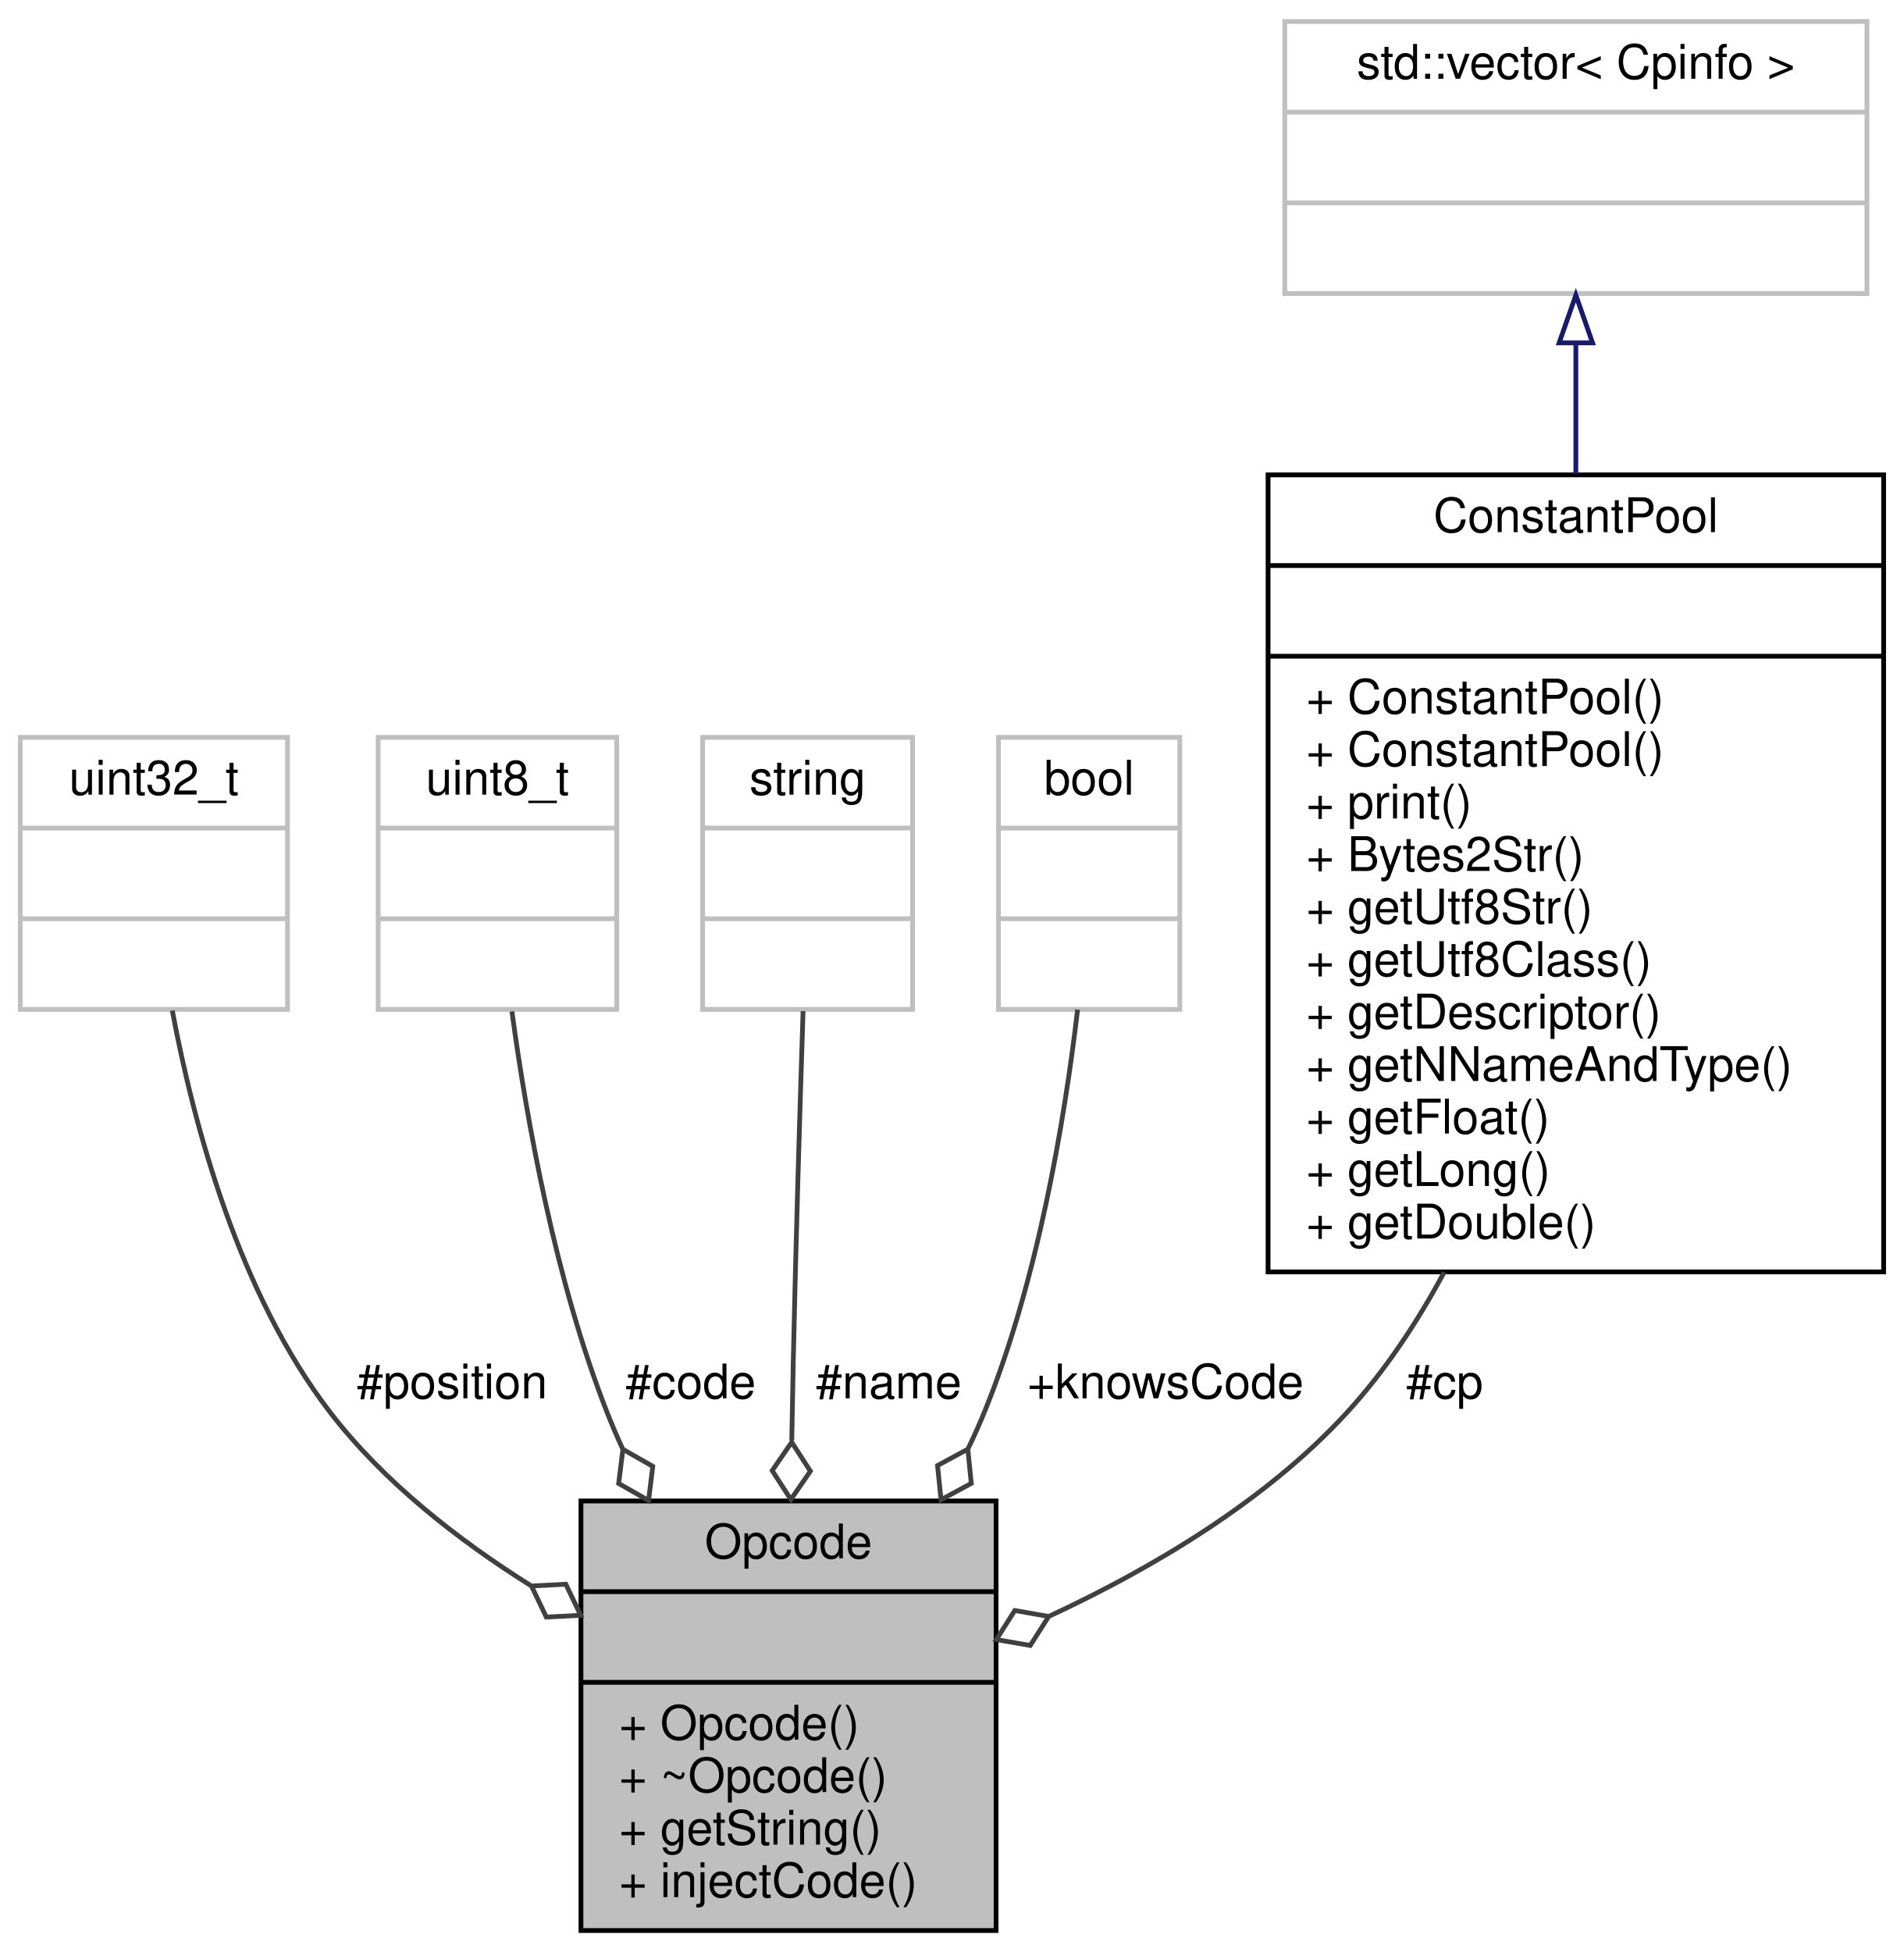
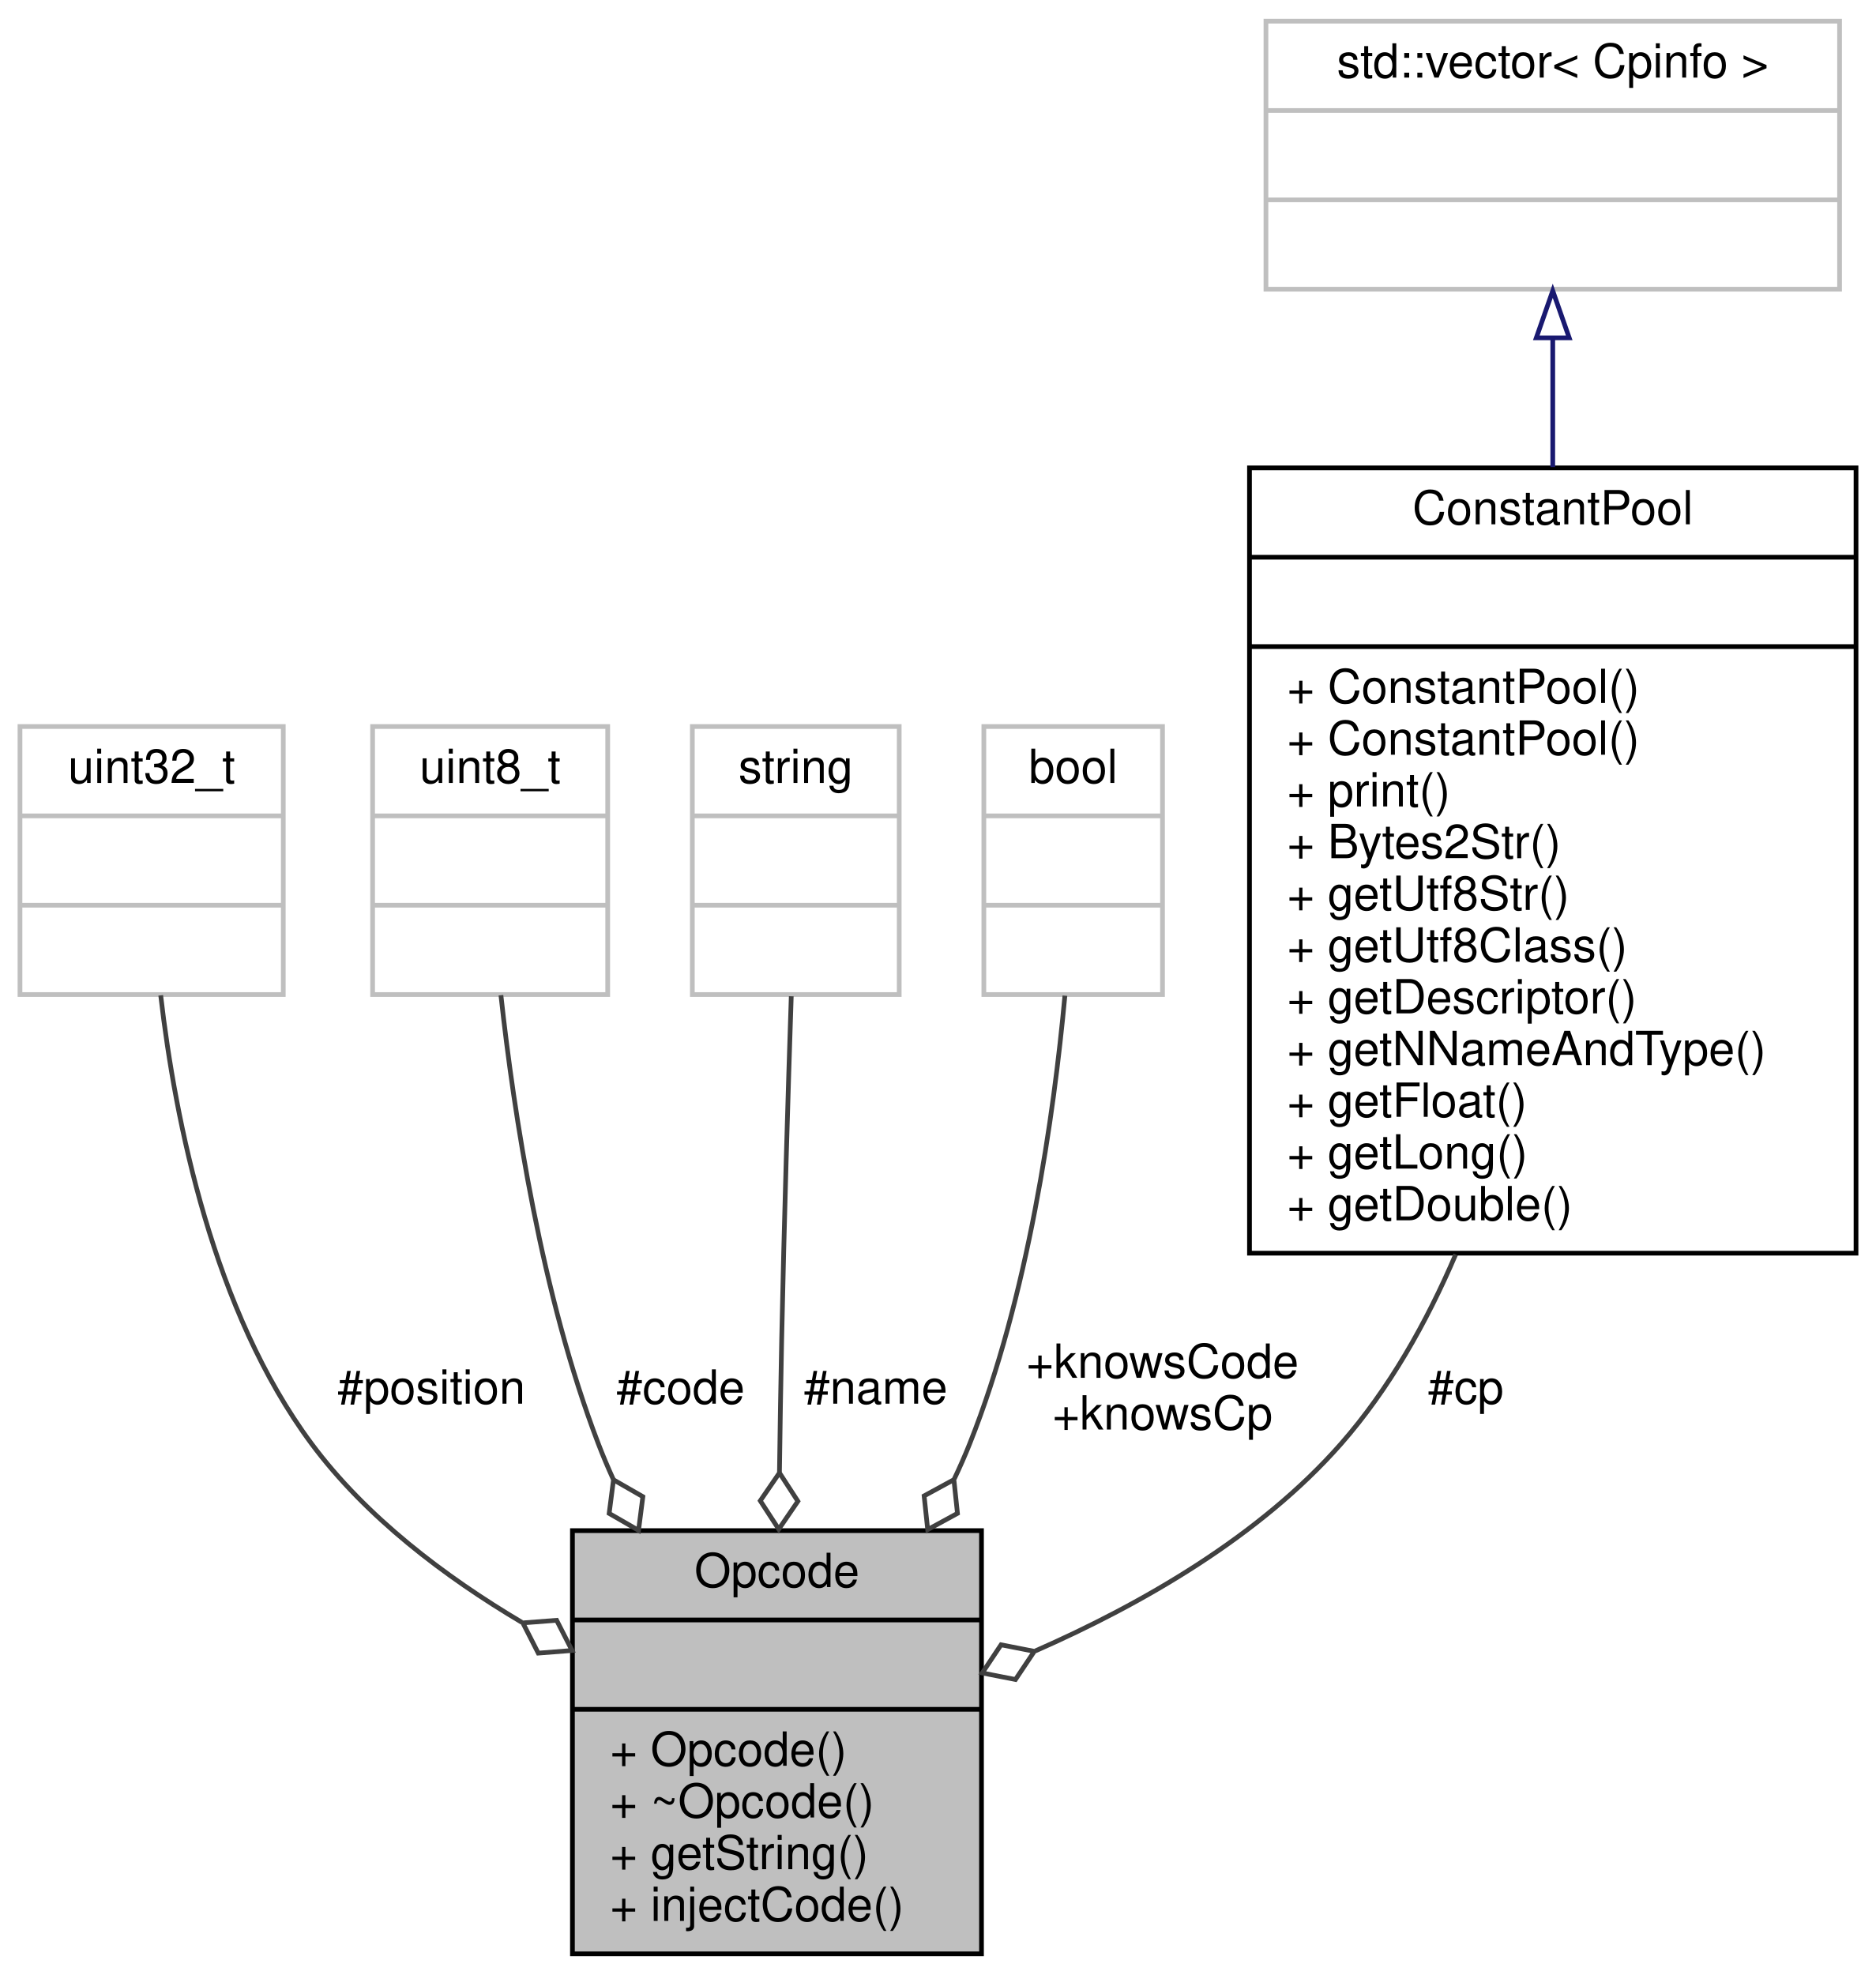
- <svg xmlns="http://www.w3.org/2000/svg" xmlns:xlink="http://www.w3.org/1999/xlink" width="399pt" height="409pt" viewBox="0.00 0.00 398.50 409.00">
-   <g id="graph0" class="graph" transform="scale(1 1) rotate(0) translate(4 405)">
+ <svg xmlns="http://www.w3.org/2000/svg" xmlns:xlink="http://www.w3.org/1999/xlink" width="399pt" height="420pt" viewBox="0.00 0.00 398.50 420.00">
+   <g id="graph0" class="graph" transform="scale(1 1) rotate(0) translate(4 416)">
    <g id="node1" class="node">
      <g id="a_node1">
        <a xlink:title="Classe base para Opcodes. Ainda não está pronta para ser uma classe completa para instruções,...">
          <polygon fill="#bfbfbf" stroke="black" points="117.5,-0.5 117.5,-90.5 204.5,-90.5 204.5,-0.5 117.5,-0.5" />
          <text text-anchor="middle" x="161" y="-78.5" font-family="Helvetica,sans-Serif" font-size="10.00">Opcode</text>
          <polyline fill="none" stroke="black" points="117.5,-71.5 204.5,-71.5 " />
          <text text-anchor="middle" x="161" y="-59.5" font-family="Helvetica,sans-Serif" font-size="10.00"> </text>
          <polyline fill="none" stroke="black" points="117.5,-52.5 204.5,-52.5 " />
          <text text-anchor="start" x="125.5" y="-40.5" font-family="Helvetica,sans-Serif" font-size="10.00">+ Opcode()</text>
          <text text-anchor="start" x="125.5" y="-29.5" font-family="Helvetica,sans-Serif" font-size="10.00">+ ~Opcode()</text>
          <text text-anchor="start" x="125.5" y="-18.5" font-family="Helvetica,sans-Serif" font-size="10.00">+ getString()</text>
          <text text-anchor="start" x="125.5" y="-7.5" font-family="Helvetica,sans-Serif" font-size="10.00">+ injectCode()</text>
        </a>
      </g>
    </g>
    <g id="node2" class="node">
      <g id="a_node2">
        <a xlink:title=" ">
-           <polygon fill="none" stroke="#bfbfbf" points="0,-193.5 0,-250.5 56,-250.5 56,-193.5 0,-193.5" />
-           <text text-anchor="middle" x="28" y="-238.5" font-family="Helvetica,sans-Serif" font-size="10.00">uint32_t</text>
-           <polyline fill="none" stroke="#bfbfbf" points="0,-231.5 56,-231.5 " />
-           <text text-anchor="middle" x="28" y="-219.5" font-family="Helvetica,sans-Serif" font-size="10.00"> </text>
-           <polyline fill="none" stroke="#bfbfbf" points="0,-212.5 56,-212.5 " />
-           <text text-anchor="middle" x="28" y="-200.5" font-family="Helvetica,sans-Serif" font-size="10.00"> </text>
+           <polygon fill="none" stroke="#bfbfbf" points="0,-204.5 0,-261.5 56,-261.5 56,-204.5 0,-204.5" />
+           <text text-anchor="middle" x="28" y="-249.5" font-family="Helvetica,sans-Serif" font-size="10.00">uint32_t</text>
+           <polyline fill="none" stroke="#bfbfbf" points="0,-242.5 56,-242.5 " />
+           <text text-anchor="middle" x="28" y="-230.5" font-family="Helvetica,sans-Serif" font-size="10.00"> </text>
+           <polyline fill="none" stroke="#bfbfbf" points="0,-223.5 56,-223.5 " />
+           <text text-anchor="middle" x="28" y="-211.5" font-family="Helvetica,sans-Serif" font-size="10.00"> </text>
        </a>
      </g>
    </g>
    <g id="edge1" class="edge">
-       <path fill="none" stroke="#404040" d="M31.86,-193.25C36.4,-168.98 45.88,-133.82 65,-109 76.14,-94.53 91.64,-82.41 106.94,-72.8" />
-       <polygon fill="none" stroke="#404040" points="107.13,-72.69 110.24,-66.18 117.44,-66.55 114.33,-73.06 107.13,-72.69" />
-       <text text-anchor="middle" x="90.5" y="-112" font-family="Helvetica,sans-Serif" font-size="10.00"> #position</text>
+       <path fill="none" stroke="#404040" d="M29.93,-204.33C33.02,-177.63 41.07,-137.19 62,-109 73.58,-93.4 90.31,-80.74 106.73,-71" />
+       <polygon fill="none" stroke="#404040" points="106.95,-70.88 110.23,-64.45 117.42,-65.01 114.14,-71.43 106.95,-70.88" />
+       <text text-anchor="middle" x="87.5" y="-117.5" font-family="Helvetica,sans-Serif" font-size="10.00"> #position</text>
    </g>
    <g id="node3" class="node">
      <g id="a_node3">
        <a xlink:title=" ">
-           <polygon fill="none" stroke="#bfbfbf" points="75,-193.5 75,-250.5 125,-250.5 125,-193.5 75,-193.5" />
-           <text text-anchor="middle" x="100" y="-238.5" font-family="Helvetica,sans-Serif" font-size="10.00">uint8_t</text>
-           <polyline fill="none" stroke="#bfbfbf" points="75,-231.5 125,-231.5 " />
-           <text text-anchor="middle" x="100" y="-219.5" font-family="Helvetica,sans-Serif" font-size="10.00"> </text>
-           <polyline fill="none" stroke="#bfbfbf" points="75,-212.5 125,-212.5 " />
-           <text text-anchor="middle" x="100" y="-200.5" font-family="Helvetica,sans-Serif" font-size="10.00"> </text>
+           <polygon fill="none" stroke="#bfbfbf" points="75,-204.5 75,-261.5 125,-261.5 125,-204.5 75,-204.5" />
+           <text text-anchor="middle" x="100" y="-249.5" font-family="Helvetica,sans-Serif" font-size="10.00">uint8_t</text>
+           <polyline fill="none" stroke="#bfbfbf" points="75,-242.5 125,-242.5 " />
+           <text text-anchor="middle" x="100" y="-230.5" font-family="Helvetica,sans-Serif" font-size="10.00"> </text>
+           <polyline fill="none" stroke="#bfbfbf" points="75,-223.5 125,-223.5 " />
+           <text text-anchor="middle" x="100" y="-211.5" font-family="Helvetica,sans-Serif" font-size="10.00"> </text>
        </a>
      </g>
    </g>
    <g id="edge2" class="edge">
-       <path fill="none" stroke="#404040" d="M103.03,-193.08C106.17,-169.95 112.18,-136.53 123,-109 123.98,-106.5 125.06,-103.99 126.21,-101.49" />
-       <polygon fill="none" stroke="#404040" points="126.29,-101.33 125.4,-94.17 131.67,-90.6 132.55,-97.76 126.29,-101.33" />
-       <text text-anchor="middle" x="140.5" y="-112" font-family="Helvetica,sans-Serif" font-size="10.00"> #code</text>
+       <path fill="none" stroke="#404040" d="M102.29,-204.36C105.07,-178.9 110.96,-140.45 123,-109 123.96,-106.49 125.02,-103.98 126.16,-101.47" />
+       <polygon fill="none" stroke="#404040" points="126.23,-101.31 125.31,-94.16 131.56,-90.56 132.48,-97.72 126.23,-101.31" />
+       <text text-anchor="middle" x="140.5" y="-117.5" font-family="Helvetica,sans-Serif" font-size="10.00"> #code</text>
    </g>
    <g id="node4" class="node">
      <g id="a_node4">
        <a xlink:title=" ">
-           <polygon fill="none" stroke="#bfbfbf" points="143,-193.5 143,-250.5 187,-250.5 187,-193.5 143,-193.5" />
-           <text text-anchor="middle" x="165" y="-238.5" font-family="Helvetica,sans-Serif" font-size="10.00">string</text>
-           <polyline fill="none" stroke="#bfbfbf" points="143,-231.5 187,-231.5 " />
-           <text text-anchor="middle" x="165" y="-219.5" font-family="Helvetica,sans-Serif" font-size="10.00"> </text>
-           <polyline fill="none" stroke="#bfbfbf" points="143,-212.5 187,-212.5 " />
-           <text text-anchor="middle" x="165" y="-200.5" font-family="Helvetica,sans-Serif" font-size="10.00"> </text>
+           <polygon fill="none" stroke="#bfbfbf" points="143,-204.5 143,-261.5 187,-261.5 187,-204.5 143,-204.5" />
+           <text text-anchor="middle" x="165" y="-249.5" font-family="Helvetica,sans-Serif" font-size="10.00">string</text>
+           <polyline fill="none" stroke="#bfbfbf" points="143,-242.5 187,-242.5 " />
+           <text text-anchor="middle" x="165" y="-230.5" font-family="Helvetica,sans-Serif" font-size="10.00"> </text>
+           <polyline fill="none" stroke="#bfbfbf" points="143,-223.5 187,-223.5 " />
+           <text text-anchor="middle" x="165" y="-211.5" font-family="Helvetica,sans-Serif" font-size="10.00"> </text>
        </a>
      </g>
    </g>
    <g id="edge3" class="edge">
-       <path fill="none" stroke="#404040" d="M164.05,-193.14C163.39,-172.86 162.54,-144.73 162,-120 161.88,-114.54 161.78,-108.86 161.68,-103.17" />
-       <polygon fill="none" stroke="#404040" points="161.67,-102.81 157.58,-96.87 161.49,-90.81 165.58,-96.75 161.67,-102.81" />
-       <text text-anchor="middle" x="182" y="-112" font-family="Helvetica,sans-Serif" font-size="10.00"> #name</text>
+       <path fill="none" stroke="#404040" d="M164.04,-204.14C163.37,-183.86 162.51,-155.73 162,-131 161.81,-121.92 161.66,-112.3 161.53,-102.92" />
+       <polygon fill="none" stroke="#404040" points="161.53,-102.79 157.45,-96.85 161.38,-90.8 165.45,-96.75 161.53,-102.79" />
+       <text text-anchor="middle" x="182" y="-117.5" font-family="Helvetica,sans-Serif" font-size="10.00"> #name</text>
    </g>
    <g id="node5" class="node">
      <g id="a_node5">
        <a xlink:title=" ">
-           <polygon fill="none" stroke="#bfbfbf" points="205,-193.5 205,-250.5 243,-250.5 243,-193.5 205,-193.5" />
-           <text text-anchor="middle" x="224" y="-238.5" font-family="Helvetica,sans-Serif" font-size="10.00">bool</text>
-           <polyline fill="none" stroke="#bfbfbf" points="205,-231.5 243,-231.5 " />
-           <text text-anchor="middle" x="224" y="-219.5" font-family="Helvetica,sans-Serif" font-size="10.00"> </text>
-           <polyline fill="none" stroke="#bfbfbf" points="205,-212.5 243,-212.5 " />
-           <text text-anchor="middle" x="224" y="-200.5" font-family="Helvetica,sans-Serif" font-size="10.00"> </text>
+           <polygon fill="none" stroke="#bfbfbf" points="205,-204.5 205,-261.5 243,-261.5 243,-204.5 205,-204.5" />
+           <text text-anchor="middle" x="224" y="-249.5" font-family="Helvetica,sans-Serif" font-size="10.00">bool</text>
+           <polyline fill="none" stroke="#bfbfbf" points="205,-242.5 243,-242.5 " />
+           <text text-anchor="middle" x="224" y="-230.5" font-family="Helvetica,sans-Serif" font-size="10.00"> </text>
+           <polyline fill="none" stroke="#bfbfbf" points="205,-223.5 243,-223.5 " />
+           <text text-anchor="middle" x="224" y="-211.5" font-family="Helvetica,sans-Serif" font-size="10.00"> </text>
        </a>
      </g>
    </g>
    <g id="edge4" class="edge">
-       <path fill="none" stroke="#404040" d="M221.58,-193.45C218.85,-170.24 213.23,-136.52 202,-109 200.98,-106.51 199.86,-104.01 198.66,-101.53" />
-       <polygon fill="none" stroke="#404040" points="198.58,-101.36 192.23,-97.93 192.96,-90.76 199.3,-94.19 198.58,-101.36" />
-       <text text-anchor="middle" x="240" y="-112" font-family="Helvetica,sans-Serif" font-size="10.00"> +knowsCode</text>
+       <path fill="none" stroke="#404040" d="M222.24,-204.26C219.88,-178.74 214.43,-140.24 202,-109 201.01,-106.5 199.9,-104 198.72,-101.51" />
+       <polygon fill="none" stroke="#404040" points="198.63,-101.34 192.3,-97.89 193.06,-90.72 199.39,-94.17 198.63,-101.34" />
+       <text text-anchor="middle" x="243" y="-123" font-family="Helvetica,sans-Serif" font-size="10.00"> +knowsCode</text>
+       <text text-anchor="middle" x="243" y="-112" font-family="Helvetica,sans-Serif" font-size="10.00">+knowsCp</text>
    </g>
    <g id="node6" class="node">
      <g id="a_node6">
        <a xlink:href="class_constant_pool.xhtml" target="_top" xlink:title="Vetor (tabela) das constantes. Cada entrada é do tipo Cpinfo.">
-           <polygon fill="none" stroke="black" points="261.5,-138.5 261.5,-305.5 390.5,-305.5 390.5,-138.5 261.5,-138.5" />
-           <text text-anchor="middle" x="326" y="-293.5" font-family="Helvetica,sans-Serif" font-size="10.00">ConstantPool</text>
-           <polyline fill="none" stroke="black" points="261.5,-286.5 390.5,-286.5 " />
-           <text text-anchor="middle" x="326" y="-274.5" font-family="Helvetica,sans-Serif" font-size="10.00"> </text>
-           <polyline fill="none" stroke="black" points="261.5,-267.5 390.5,-267.5 " />
+           <polygon fill="none" stroke="black" points="261.5,-149.5 261.5,-316.5 390.5,-316.5 390.5,-149.5 261.5,-149.5" />
+           <text text-anchor="middle" x="326" y="-304.5" font-family="Helvetica,sans-Serif" font-size="10.00">ConstantPool</text>
+           <polyline fill="none" stroke="black" points="261.5,-297.5 390.5,-297.5 " />
+           <text text-anchor="middle" x="326" y="-285.5" font-family="Helvetica,sans-Serif" font-size="10.00"> </text>
+           <polyline fill="none" stroke="black" points="261.5,-278.5 390.5,-278.5 " />
+           <text text-anchor="start" x="269.5" y="-266.5" font-family="Helvetica,sans-Serif" font-size="10.00">+ ConstantPool()</text>
          <text text-anchor="start" x="269.5" y="-255.5" font-family="Helvetica,sans-Serif" font-size="10.00">+ ConstantPool()</text>
-           <text text-anchor="start" x="269.5" y="-244.5" font-family="Helvetica,sans-Serif" font-size="10.00">+ ConstantPool()</text>
-           <text text-anchor="start" x="269.5" y="-233.5" font-family="Helvetica,sans-Serif" font-size="10.00">+ print()</text>
-           <text text-anchor="start" x="269.5" y="-222.5" font-family="Helvetica,sans-Serif" font-size="10.00">+ Bytes2Str()</text>
-           <text text-anchor="start" x="269.5" y="-211.5" font-family="Helvetica,sans-Serif" font-size="10.00">+ getUtf8Str()</text>
-           <text text-anchor="start" x="269.5" y="-200.5" font-family="Helvetica,sans-Serif" font-size="10.00">+ getUtf8Class()</text>
-           <text text-anchor="start" x="269.5" y="-189.5" font-family="Helvetica,sans-Serif" font-size="10.00">+ getDescriptor()</text>
-           <text text-anchor="start" x="269.5" y="-178.5" font-family="Helvetica,sans-Serif" font-size="10.00">+ getNNameAndType()</text>
-           <text text-anchor="start" x="269.5" y="-167.5" font-family="Helvetica,sans-Serif" font-size="10.00">+ getFloat()</text>
-           <text text-anchor="start" x="269.5" y="-156.5" font-family="Helvetica,sans-Serif" font-size="10.00">+ getLong()</text>
-           <text text-anchor="start" x="269.5" y="-145.5" font-family="Helvetica,sans-Serif" font-size="10.00">+ getDouble()</text>
+           <text text-anchor="start" x="269.5" y="-244.5" font-family="Helvetica,sans-Serif" font-size="10.00">+ print()</text>
+           <text text-anchor="start" x="269.5" y="-233.5" font-family="Helvetica,sans-Serif" font-size="10.00">+ Bytes2Str()</text>
+           <text text-anchor="start" x="269.5" y="-222.5" font-family="Helvetica,sans-Serif" font-size="10.00">+ getUtf8Str()</text>
+           <text text-anchor="start" x="269.5" y="-211.5" font-family="Helvetica,sans-Serif" font-size="10.00">+ getUtf8Class()</text>
+           <text text-anchor="start" x="269.5" y="-200.5" font-family="Helvetica,sans-Serif" font-size="10.00">+ getDescriptor()</text>
+           <text text-anchor="start" x="269.5" y="-189.5" font-family="Helvetica,sans-Serif" font-size="10.00">+ getNNameAndType()</text>
+           <text text-anchor="start" x="269.5" y="-178.5" font-family="Helvetica,sans-Serif" font-size="10.00">+ getFloat()</text>
+           <text text-anchor="start" x="269.5" y="-167.5" font-family="Helvetica,sans-Serif" font-size="10.00">+ getLong()</text>
+           <text text-anchor="start" x="269.5" y="-156.5" font-family="Helvetica,sans-Serif" font-size="10.00">+ getDouble()</text>
        </a>
      </g>
    </g>
    <g id="edge5" class="edge">
-       <path fill="none" stroke="#404040" d="M298.4,-138.43C292.69,-127.81 285.94,-117.65 278,-109 261.03,-90.51 237.3,-76.43 215.64,-66.36" />
-       <polygon fill="none" stroke="#404040" points="215.53,-66.31 208.42,-67.55 204.55,-61.46 211.66,-60.23 215.53,-66.31" />
-       <text text-anchor="middle" x="298.5" y="-112" font-family="Helvetica,sans-Serif" font-size="10.00"> #cp</text>
+       <path fill="none" stroke="#404040" d="M305.35,-149.22C299.16,-134.74 291.2,-120.62 281,-109 263.7,-89.3 238.66,-74.89 215.93,-64.91" />
+       <polygon fill="none" stroke="#404040" points="215.74,-64.83 208.66,-66.22 204.66,-60.23 211.73,-58.84 215.74,-64.83" />
+       <text text-anchor="middle" x="307.5" y="-117.5" font-family="Helvetica,sans-Serif" font-size="10.00"> #cp</text>
    </g>
    <g id="node7" class="node">
      <g id="a_node7">
        <a xlink:title=" ">
-           <polygon fill="none" stroke="#bfbfbf" points="265,-343.5 265,-400.5 387,-400.5 387,-343.5 265,-343.5" />
-           <text text-anchor="middle" x="326" y="-388.5" font-family="Helvetica,sans-Serif" font-size="10.00">std::vector&lt; Cpinfo &gt;</text>
-           <polyline fill="none" stroke="#bfbfbf" points="265,-381.5 387,-381.5 " />
-           <text text-anchor="middle" x="326" y="-369.5" font-family="Helvetica,sans-Serif" font-size="10.00"> </text>
-           <polyline fill="none" stroke="#bfbfbf" points="265,-362.5 387,-362.5 " />
-           <text text-anchor="middle" x="326" y="-350.5" font-family="Helvetica,sans-Serif" font-size="10.00"> </text>
+           <polygon fill="none" stroke="#bfbfbf" points="265,-354.5 265,-411.5 387,-411.5 387,-354.5 265,-354.5" />
+           <text text-anchor="middle" x="326" y="-399.5" font-family="Helvetica,sans-Serif" font-size="10.00">std::vector&lt; Cpinfo &gt;</text>
+           <polyline fill="none" stroke="#bfbfbf" points="265,-392.5 387,-392.5 " />
+           <text text-anchor="middle" x="326" y="-380.5" font-family="Helvetica,sans-Serif" font-size="10.00"> </text>
+           <polyline fill="none" stroke="#bfbfbf" points="265,-373.5 387,-373.5 " />
+           <text text-anchor="middle" x="326" y="-361.5" font-family="Helvetica,sans-Serif" font-size="10.00"> </text>
        </a>
      </g>
    </g>
    <g id="edge6" class="edge">
-       <path fill="none" stroke="midnightblue" d="M326,-332.93C326,-324.46 326,-315.17 326,-305.68" />
-       <polygon fill="none" stroke="midnightblue" points="322.5,-333.16 326,-343.16 329.5,-333.16 322.5,-333.16" />
+       <path fill="none" stroke="midnightblue" d="M326,-343.93C326,-335.46 326,-326.17 326,-316.68" />
+       <polygon fill="none" stroke="midnightblue" points="322.5,-344.16 326,-354.16 329.5,-344.16 322.5,-344.16" />
    </g>
  </g>
</svg>
